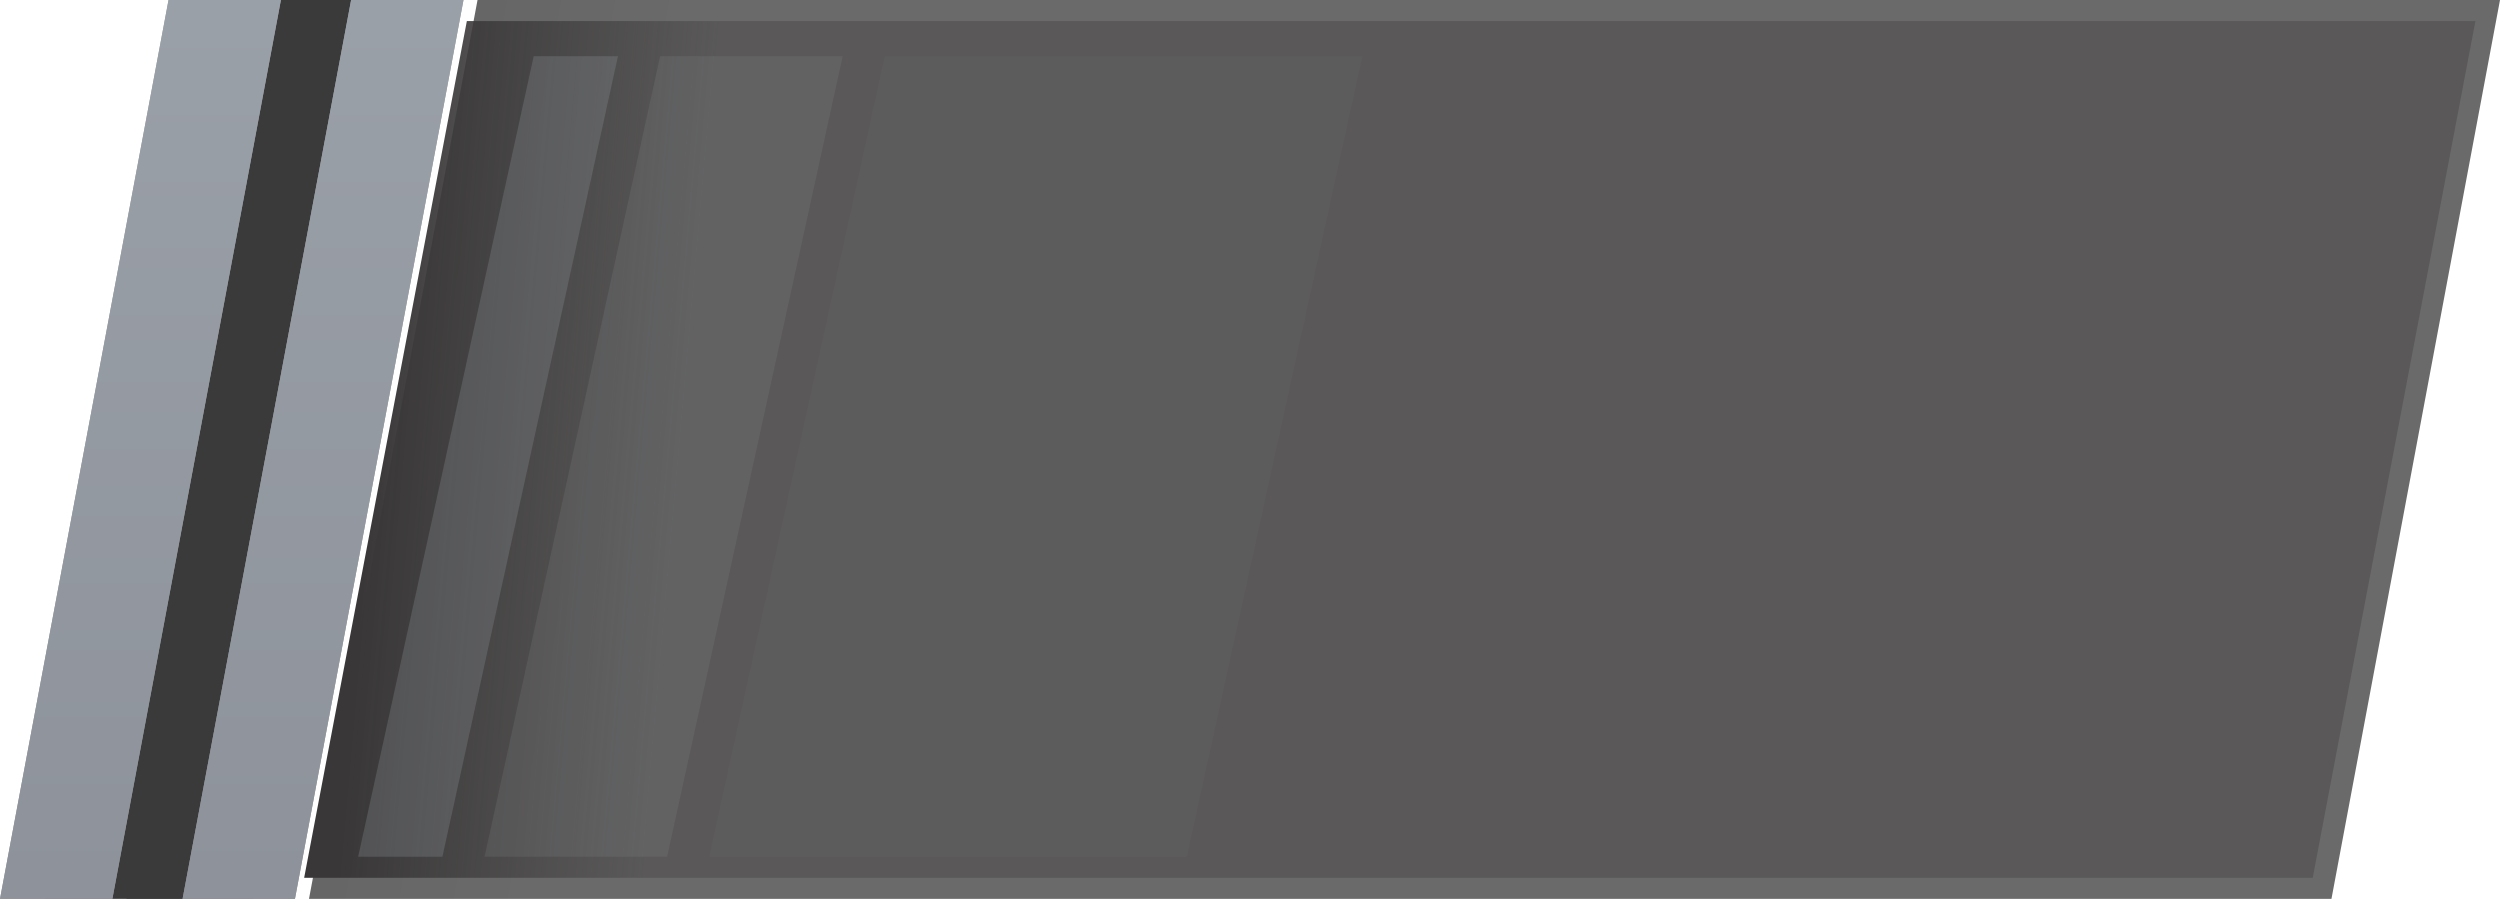
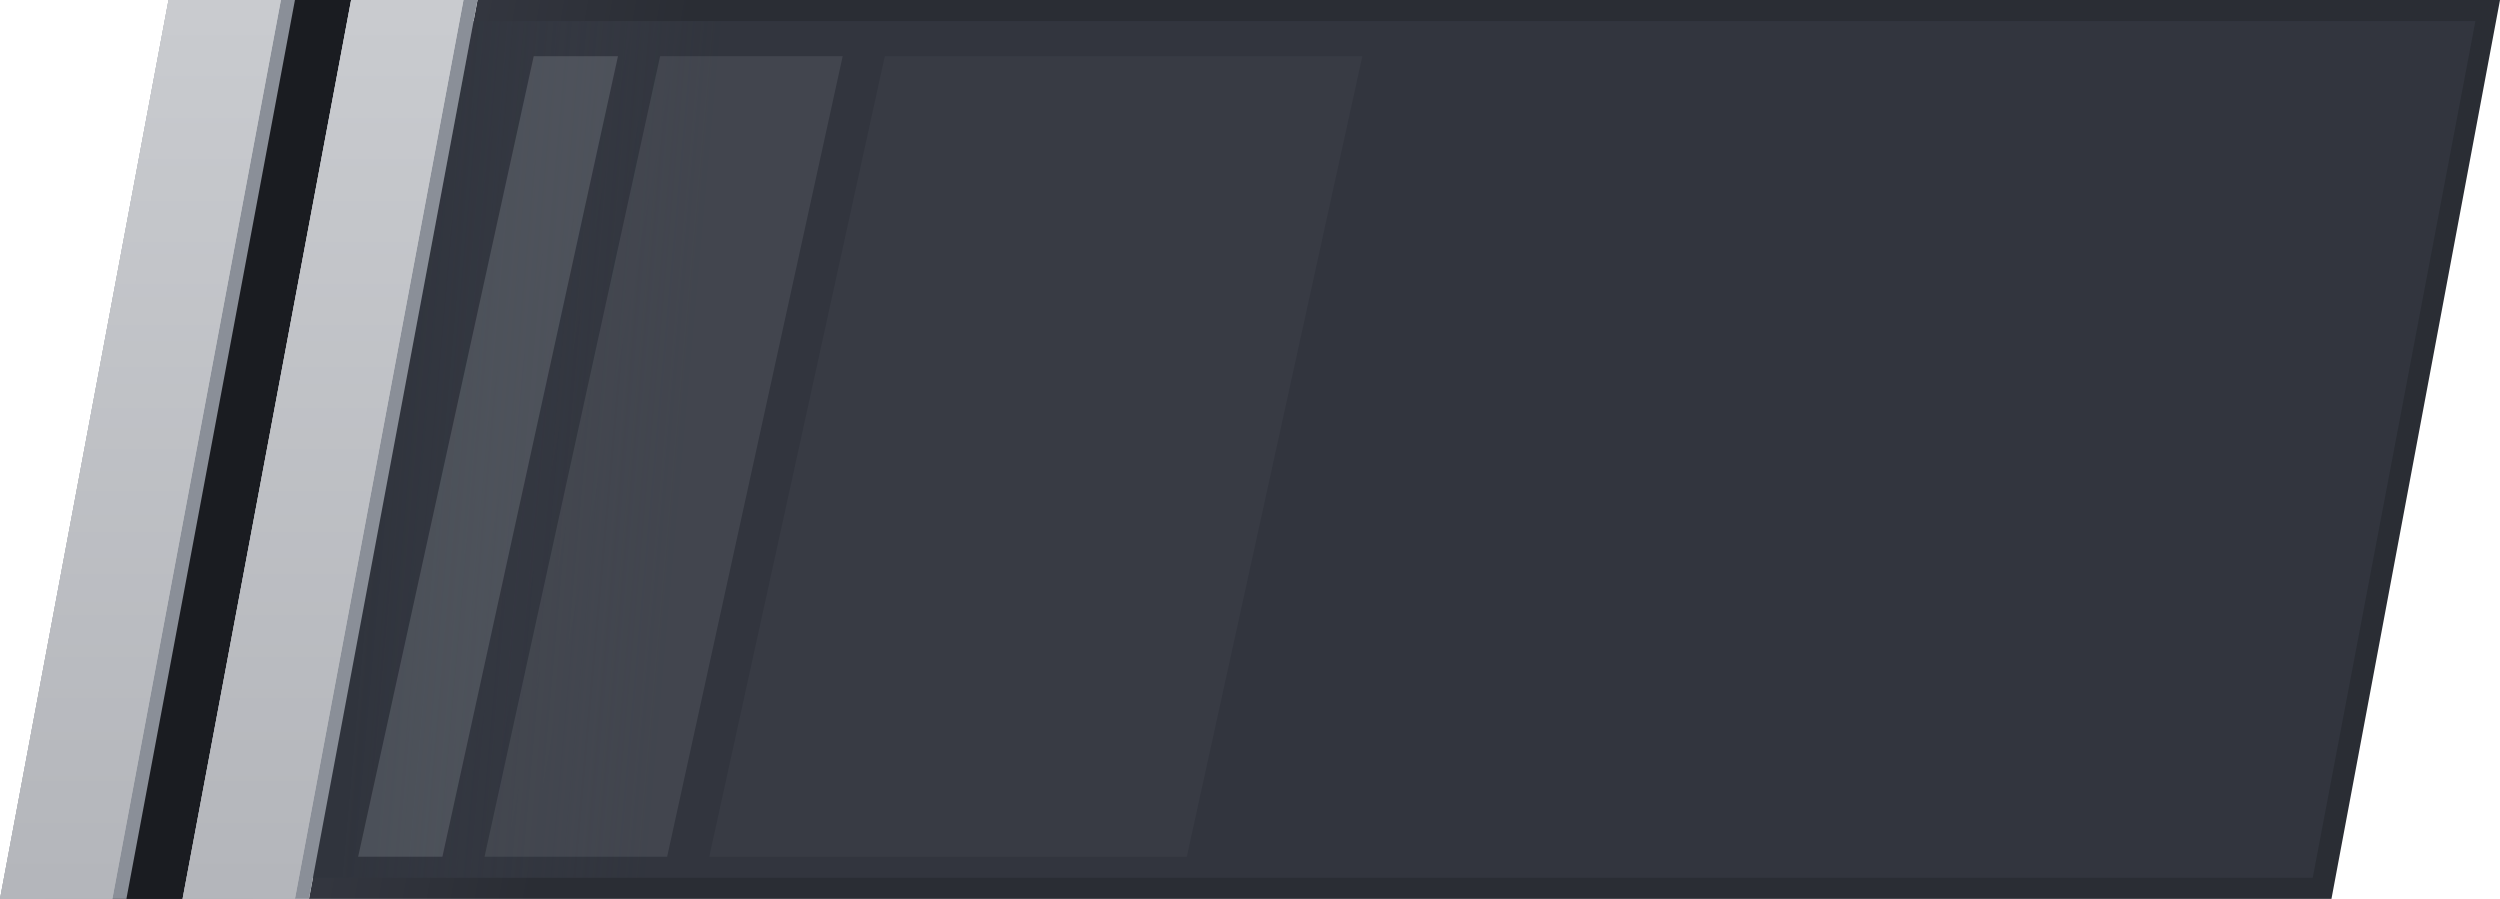
<svg xmlns="http://www.w3.org/2000/svg" width="178" height="64" viewBox="0 0 178 64" fill="none">
-   <g clip-path="url(#clip0_632_1600)">
-     <path d="M25 0H21L9 64H13L25 0Z" fill="#656565" />
-     <path d="M178 0H34L22 64H166L178 0Z" fill="url(#paint0_linear_632_1600)" />
-     <path d="M176.25 1.5H33.24L21.656 62.5H164.666L176.25 1.5Z" fill="url(#paint1_linear_632_1600)" />
+   <g clip-path="url(#clip0_632_1563)">
+     <path d="M25 0H21L9 64H13L25 0Z" fill="#25282F" />
+     <path d="M178 0H34L22 64H166L178 0Z" fill="url(#paint0_linear_632_1563)" />
+     <path d="M176.25 1.5H33.24L21.656 62.5H164.666L176.25 1.5Z" fill="url(#paint1_linear_632_1563)" />
    <path d="M38 4 L44 4 L31.5 61 L25.5 61 Z" fill="#8a8f98" opacity="0.30" />
    <path d="M47 4 L60 4 L47.5 61 L34.5 61 Z" fill="#8a8f98" opacity="0.18" />
    <path d="M63 4 L97 4 L84.5 61 L50.5 61 Z" fill="#8a8f98" opacity="0.07" />
-     <path d="M18 0H27L18 64H3.25L18 0Z" fill="#3A3A3A" />
-     <path d="M25 0H33L21 64H13L25 0Z" fill="url(#paint2_linear_632_1600)" />
-     <path d="M25 0H33L21 64H13L25 0Z" fill="url(#paint3_linear_632_1600)" />
-     <path d="M12 0H20L8 64H0L12 0Z" fill="url(#paint4_linear_632_1600)" />
-     <path d="M12 0H20L8 64H0L12 0Z" fill="url(#paint5_linear_632_1600)" />
+     <path d="M18 0H27L18 64H3.25L18 0Z" fill="#1A1C21" />
+     <path d="M12 0H21L9 64H0L12 0Z" fill="#8a8f98" />
+     <path d="M25 0H34L22 64H13L25 0Z" fill="#8a8f98" />
+     <path d="M25 0H33L21 64H13L25 0Z" fill="url(#paint2_linear_632_1563)" />
+     <path d="M25 0H33L21 64H13L25 0Z" fill="url(#paint3_linear_632_1563)" />
+     <path d="M12 0H20L8 64H0L12 0Z" fill="url(#paint4_linear_632_1563)" />
+     <path d="M12 0H20L8 64H0L12 0Z" fill="url(#paint5_linear_632_1563)" />
  </g>
  <defs>
-     <linearGradient id="paint0_linear_632_1600" x1="187.49" y1="48.729" x2="30.497" y2="20.501" gradientUnits="userSpaceOnUse">
-       <stop offset="0.905" stop-color="#6B6A6A" />
-       <stop offset="1" stop-color="#666666" />
+     <linearGradient id="paint0_linear_632_1563" x1="187.49" y1="48.729" x2="30.497" y2="20.501" gradientUnits="userSpaceOnUse">
+       <stop offset="0.905" stop-color="#2A2D34" />
+       <stop offset="1" stop-color="#33363F" />
    </linearGradient>
-     <linearGradient id="paint1_linear_632_1600" x1="185.411" y1="47.945" x2="26.563" y2="33.795" gradientUnits="userSpaceOnUse">
-       <stop offset="0.863" stop-color="#444242" stop-opacity="0.44" />
-       <stop offset="1" stop-color="#393737" />
+     <linearGradient id="paint1_linear_632_1563" x1="185.411" y1="47.945" x2="26.563" y2="33.795" gradientUnits="userSpaceOnUse">
+       <stop offset="0.863" stop-color="#3B3F4A" stop-opacity="0.44" />
+       <stop offset="1" stop-color="#30343D" />
    </linearGradient>
-     <linearGradient id="paint2_linear_632_1600" x1="23.5" y1="1" x2="23.5" y2="63" gradientUnits="userSpaceOnUse">
-       <stop stop-color="#9aa0a8" />
-       <stop offset="1" stop-color="#8e939b" />
+     <linearGradient id="paint2_linear_632_1563" x1="23.5" y1="1" x2="23.5" y2="63" gradientUnits="userSpaceOnUse">
+       <stop stop-color="#C9CBCF" />
+       <stop offset="1" stop-color="#B4B6BB" />
    </linearGradient>
-     <linearGradient id="paint3_linear_632_1600" x1="23.5" y1="1" x2="23.5" y2="63" gradientUnits="userSpaceOnUse">
-       <stop stop-color="#9aa0a8" />
-       <stop offset="1" stop-color="#8e939b" />
+     <linearGradient id="paint3_linear_632_1563" x1="23.5" y1="1" x2="23.5" y2="63" gradientUnits="userSpaceOnUse">
+       <stop stop-color="#C9CBCF" />
+       <stop offset="1" stop-color="#B4B6BB" />
    </linearGradient>
-     <linearGradient id="paint4_linear_632_1600" x1="10.5" y1="1" x2="10.5" y2="63" gradientUnits="userSpaceOnUse">
-       <stop stop-color="#9aa0a8" />
-       <stop offset="1" stop-color="#8e939b" />
+     <linearGradient id="paint4_linear_632_1563" x1="10.5" y1="1" x2="10.5" y2="63" gradientUnits="userSpaceOnUse">
+       <stop stop-color="#C9CBCF" />
+       <stop offset="1" stop-color="#B4B6BB" />
    </linearGradient>
-     <linearGradient id="paint5_linear_632_1600" x1="10.5" y1="1" x2="10.5" y2="63" gradientUnits="userSpaceOnUse">
-       <stop stop-color="#9aa0a8" />
-       <stop offset="1" stop-color="#8e939b" />
+     <linearGradient id="paint5_linear_632_1563" x1="10.5" y1="1" x2="10.5" y2="63" gradientUnits="userSpaceOnUse">
+       <stop stop-color="#C9CBCF" />
+       <stop offset="1" stop-color="#B4B6BB" />
    </linearGradient>
-     <clipPath id="clip0_632_1600">
+     <clipPath id="clip0_632_1563">
      <rect width="178" height="64" fill="#8a8f98" />
    </clipPath>
  </defs>
</svg>
